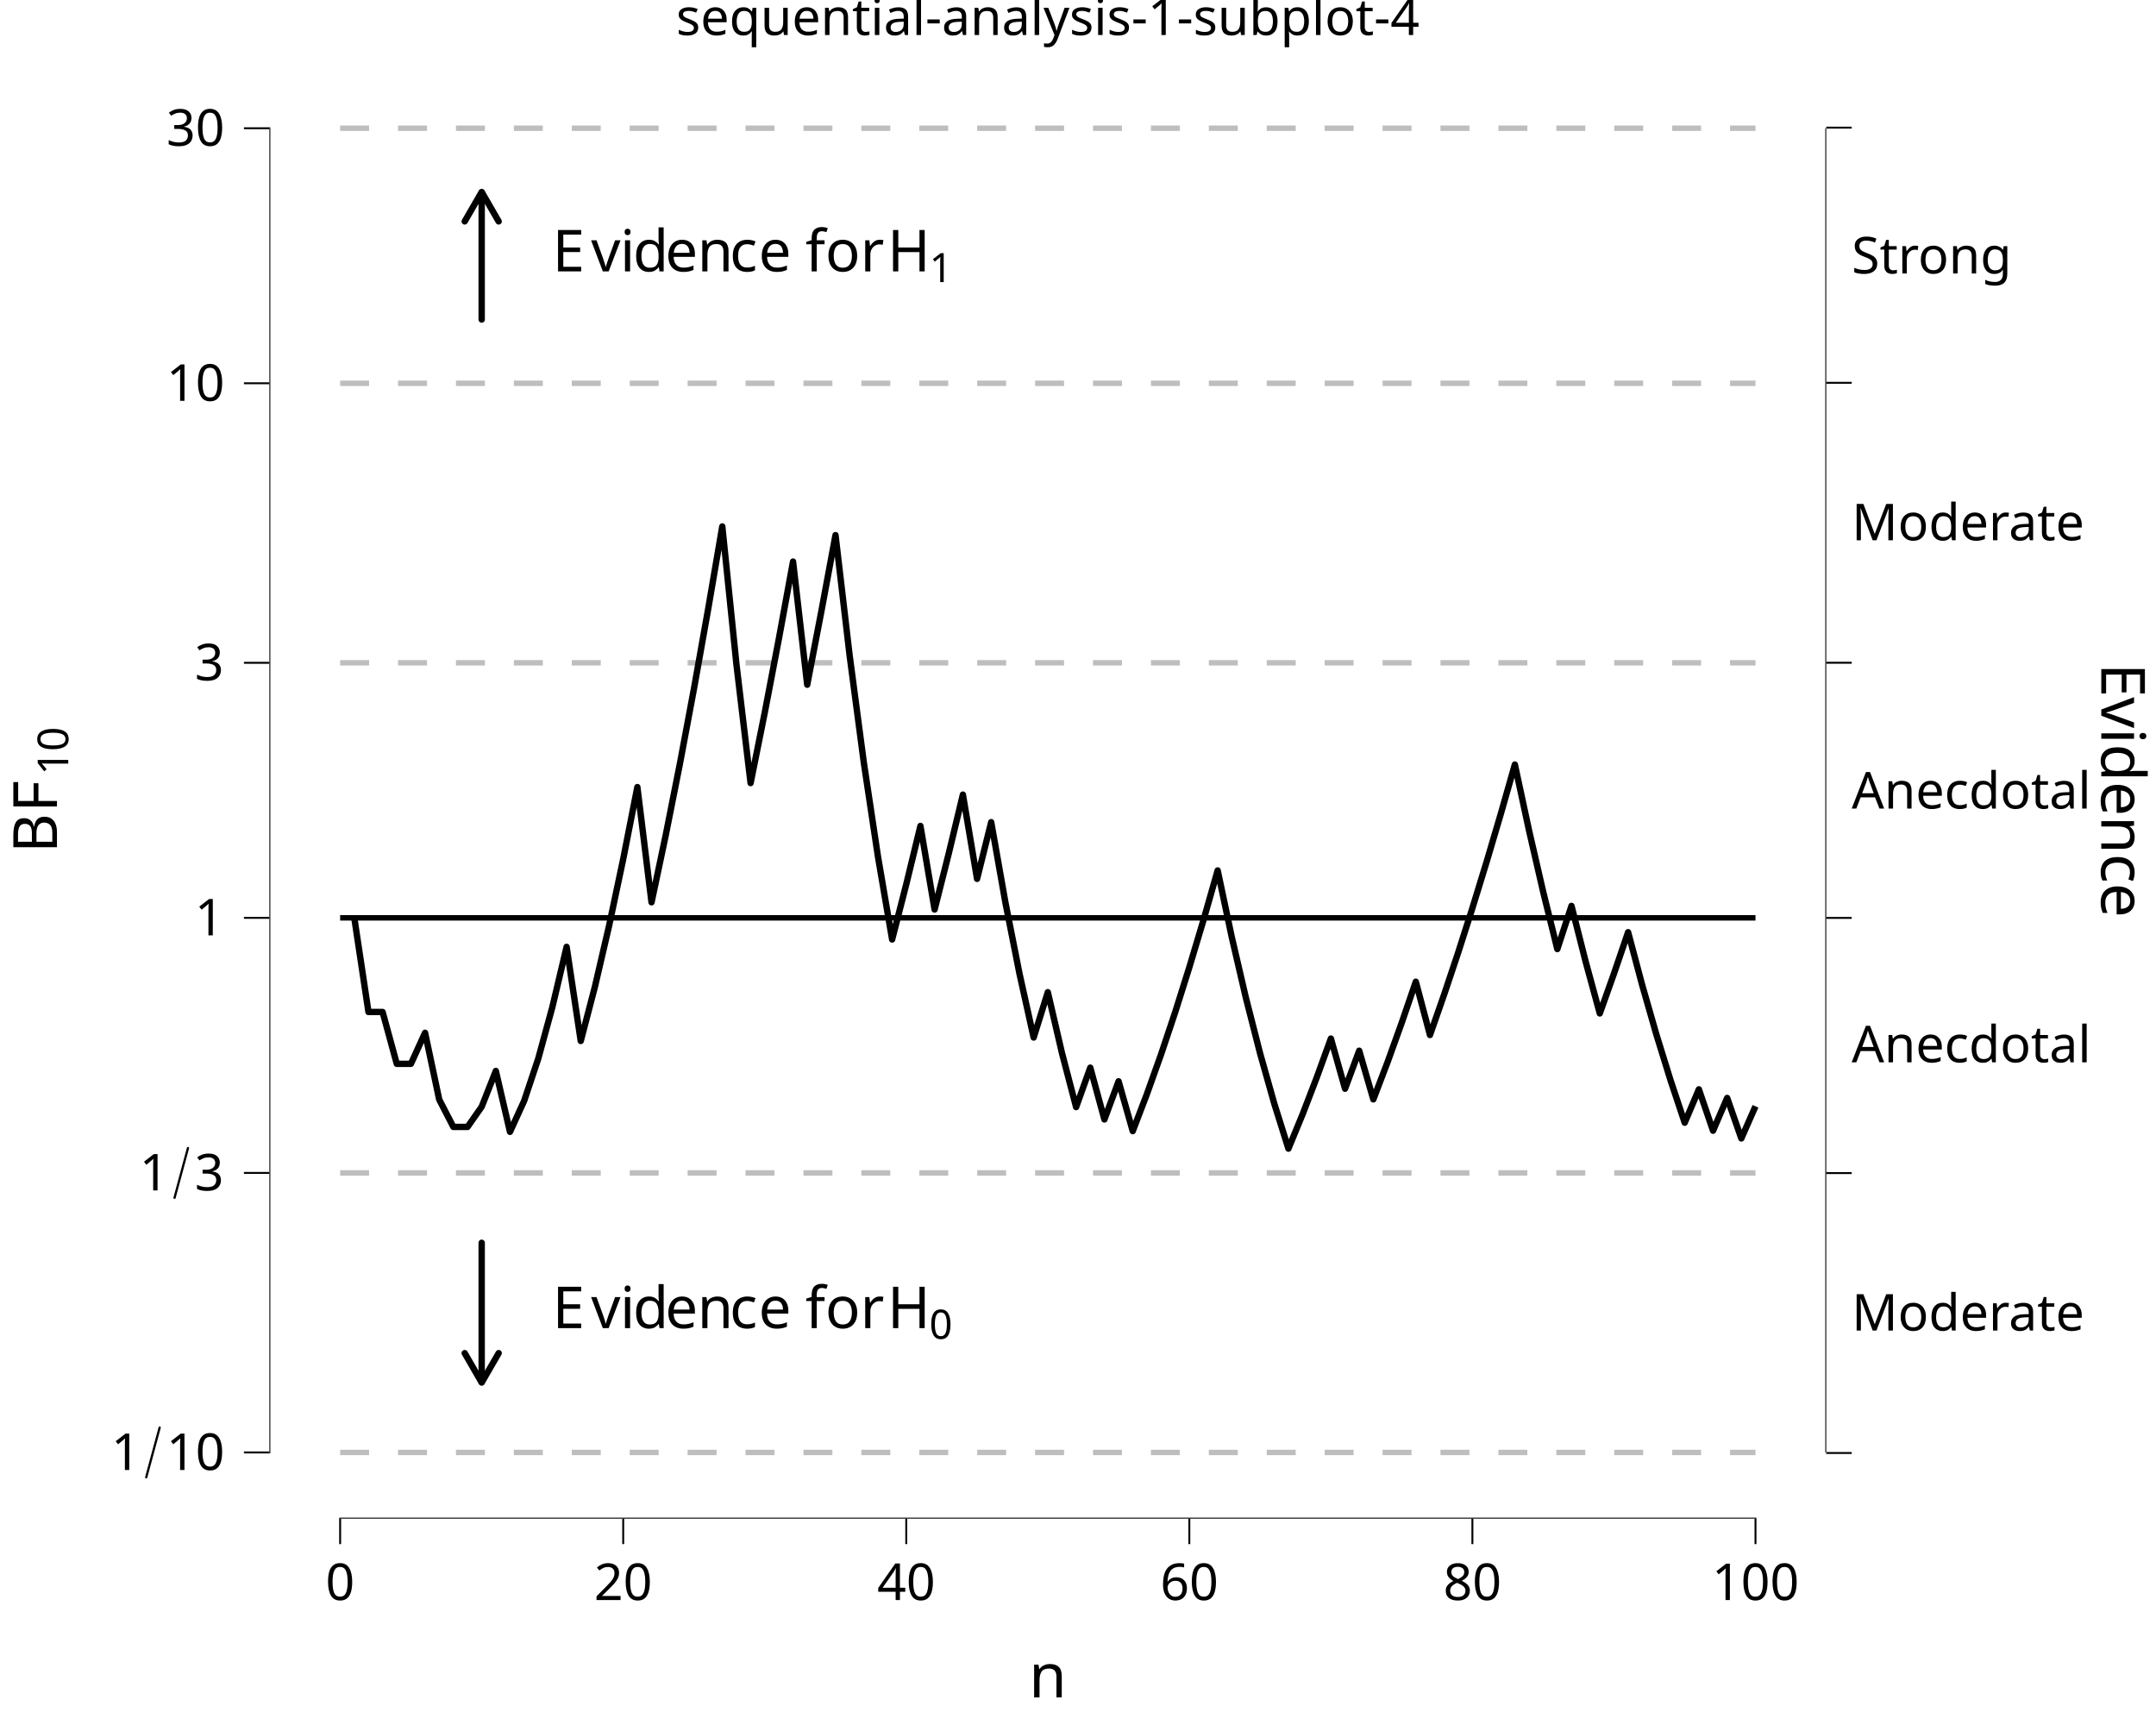
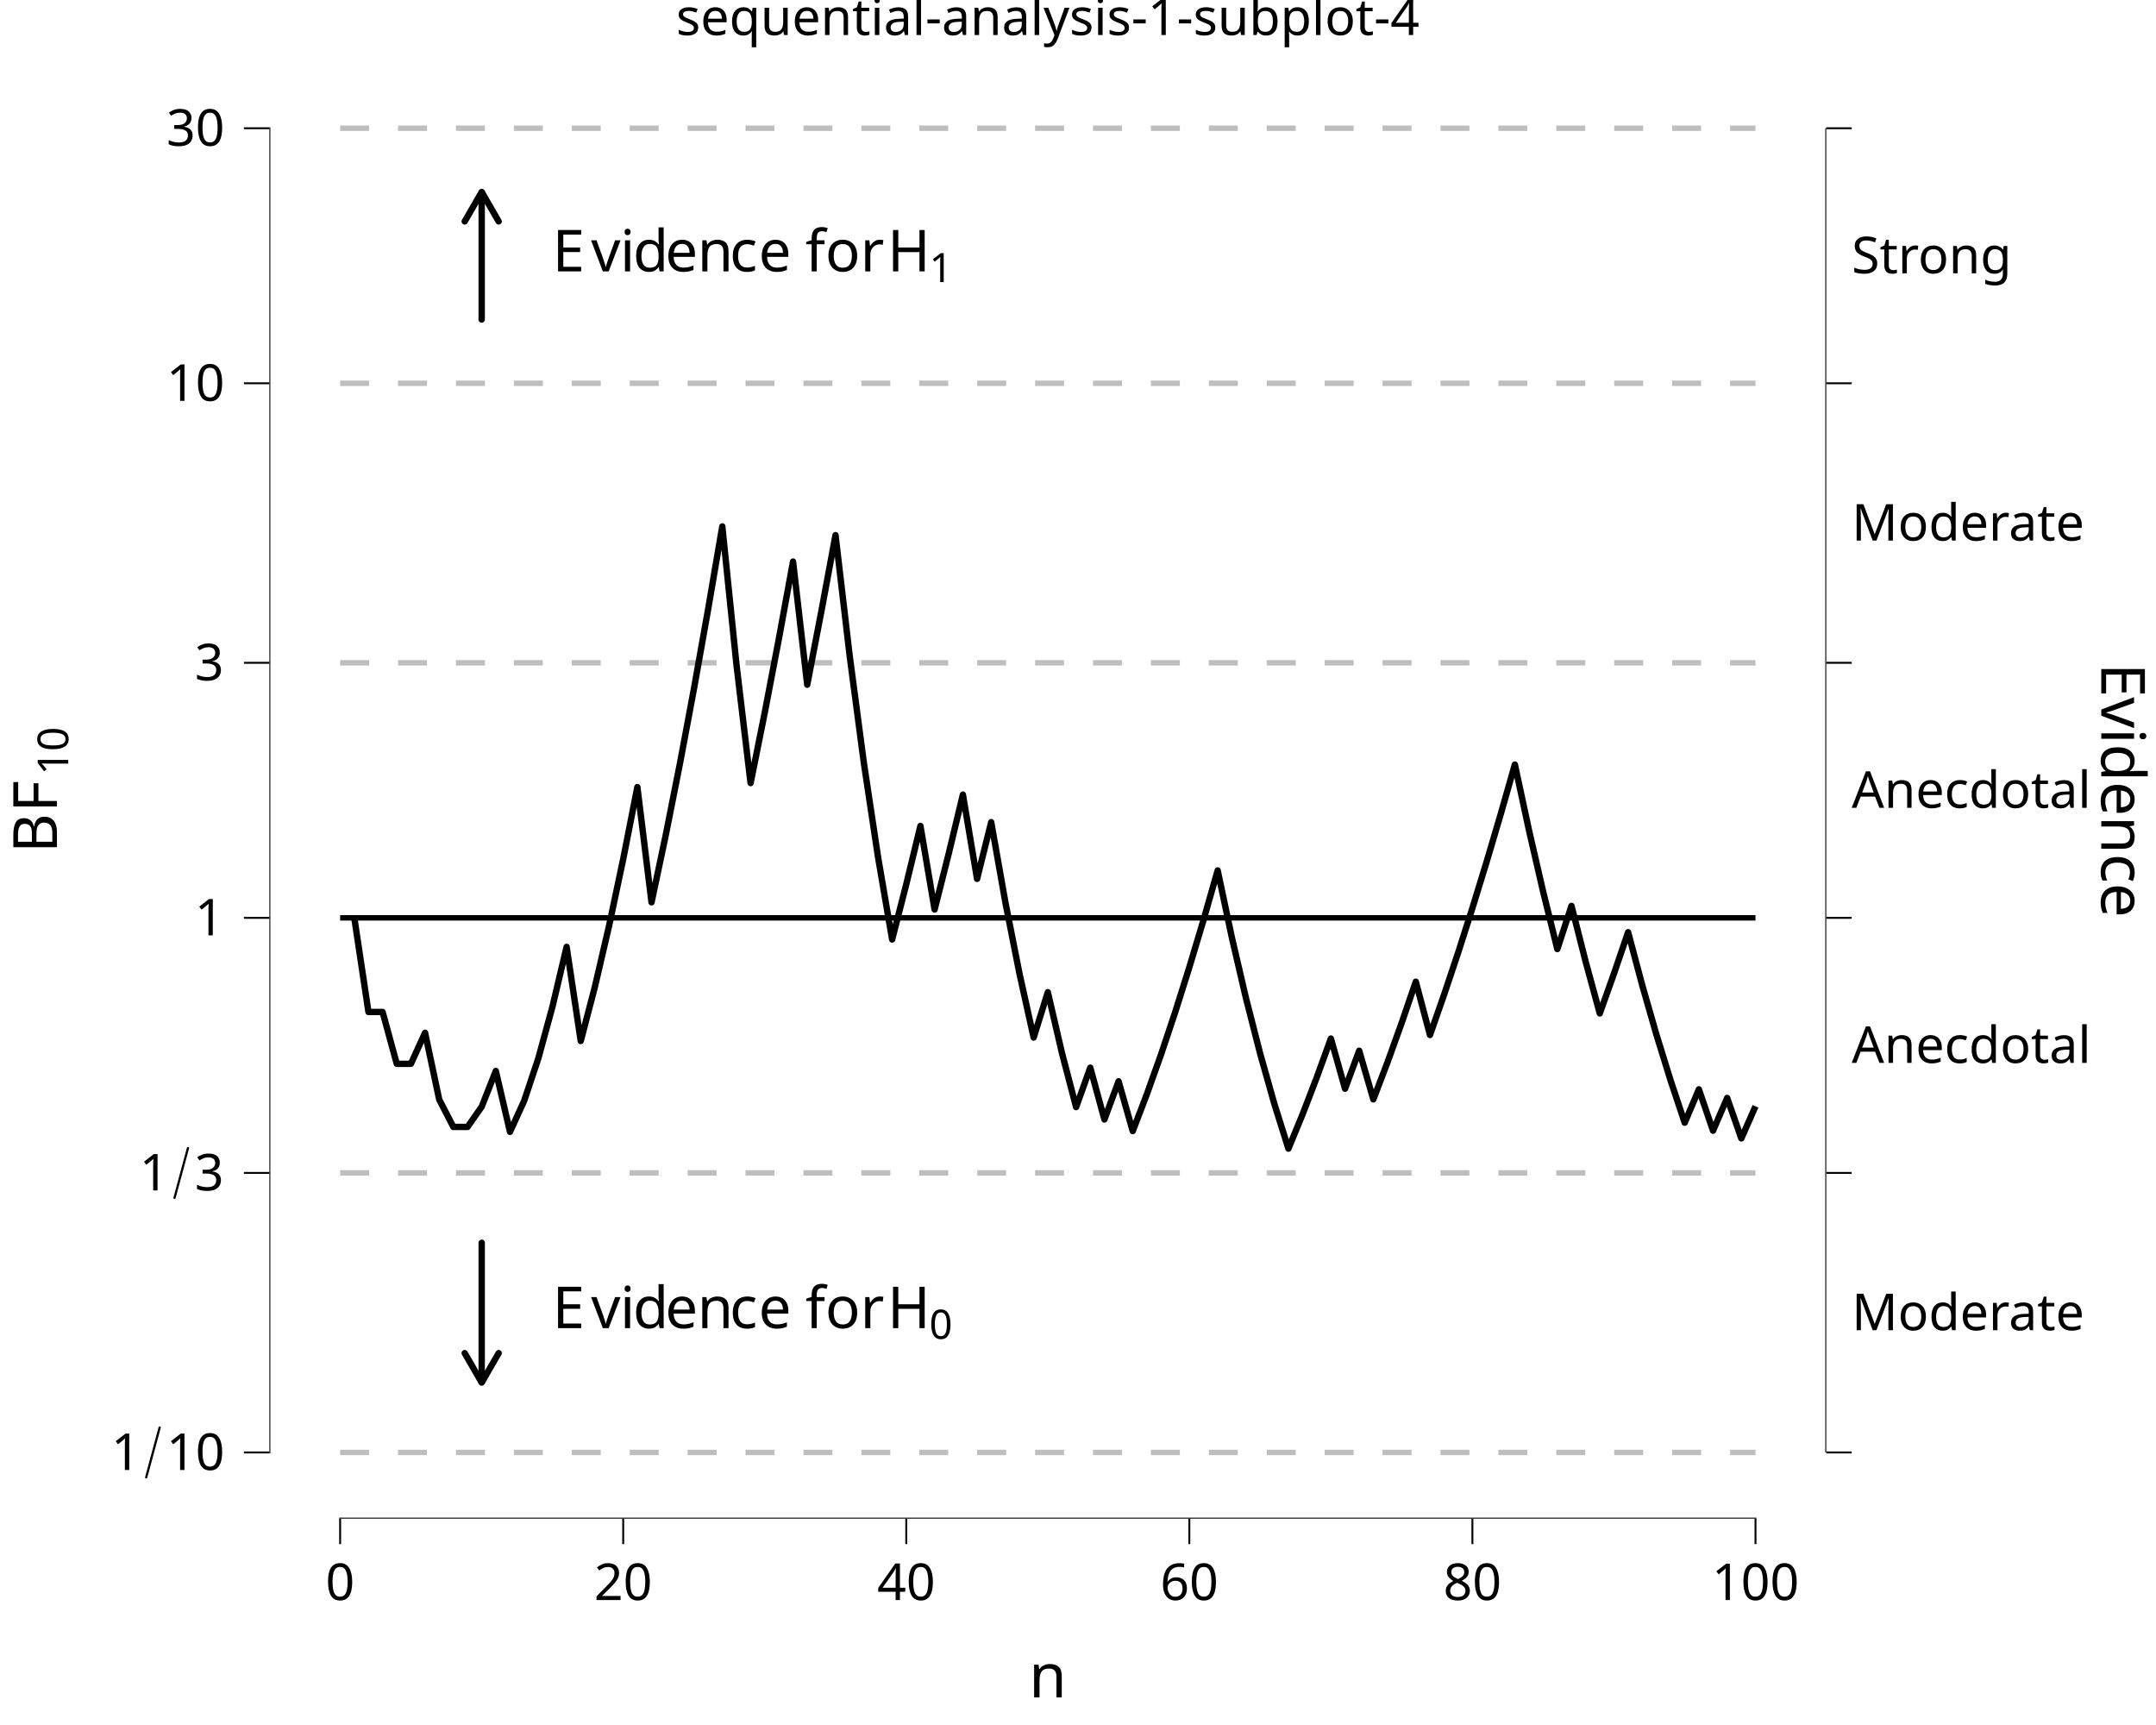
<svg xmlns="http://www.w3.org/2000/svg" class="svglite" data-engine-version="2.0" width="720.00pt" height="576.00pt" viewBox="0 0 720.00 576.00">
  <defs>
    <style type="text/css">
    .svglite line, .svglite polyline, .svglite polygon, .svglite path, .svglite rect, .svglite circle {
      fill: none;
      stroke: #000000;
      stroke-linecap: round;
      stroke-linejoin: round;
      stroke-miterlimit: 10.00;
    }
  </style>
  </defs>
  <rect width="100%" height="100%" style="stroke: none; fill: #FFFFFF;" />
  <defs>
    <clipPath id="cpMC4wMHw3MjAuMDB8MC4wMHw1NzYuMDA=">
      <rect x="0.00" y="0.00" width="720.00" height="576.00" />
    </clipPath>
  </defs>
  <g clip-path="url(#cpMC4wMHw3MjAuMDB8MC4wMHw1NzYuMDA=)">
    <rect x="-0" y="0.00" width="720.00" height="576.00" style="stroke-width: 10.67; stroke: none;" />
  </g>
  <defs>
    <clipPath id="cpODkuOTZ8NjA5Ljg4fDIwLjcxfDUwNy4wOQ==">
      <rect x="89.96" y="20.71" width="519.92" height="486.39" />
    </clipPath>
  </defs>
  <g clip-path="url(#cpODkuOTZ8NjA5Ljg4fDIwLjcxfDUwNy4wOQ==)">
    <rect x="89.96" y="20.71" width="519.92" height="486.39" style="stroke-width: 10.67; stroke: none;" />
    <line x1="113.59" y1="484.99" x2="586.25" y2="484.99" style="stroke-width: 1.81; stroke: #BEBEBE; stroke-dasharray: 9.67,9.67; stroke-linecap: butt;" />
    <line x1="113.59" y1="391.65" x2="586.25" y2="391.65" style="stroke-width: 1.81; stroke: #BEBEBE; stroke-dasharray: 9.67,9.67; stroke-linecap: butt;" />
    <line x1="113.59" y1="306.48" x2="586.25" y2="306.48" style="stroke-width: 1.81; stroke-linecap: butt;" />
    <line x1="113.59" y1="221.32" x2="586.25" y2="221.32" style="stroke-width: 1.81; stroke: #BEBEBE; stroke-dasharray: 9.67,9.67; stroke-linecap: butt;" />
    <line x1="113.59" y1="127.98" x2="586.25" y2="127.98" style="stroke-width: 1.81; stroke: #BEBEBE; stroke-dasharray: 9.67,9.67; stroke-linecap: butt;" />
    <line x1="113.59" y1="42.82" x2="586.25" y2="42.82" style="stroke-width: 1.81; stroke: #BEBEBE; stroke-dasharray: 9.67,9.67; stroke-linecap: butt;" />
    <polyline points="118.32,306.48 123.05,337.92 127.77,337.92 132.50,355.22 137.23,355.22 141.95,344.86 146.68,367.17 151.40,376.30 156.13,376.30 160.86,369.55 165.58,357.60 170.31,377.94 175.04,367.59 179.76,353.45 184.49,336.16 189.22,316.17 193.94,347.60 198.67,329.49 203.40,309.15 208.12,286.85 212.85,262.81 217.58,301.29 222.30,278.99 227.03,255.15 231.76,229.92 236.48,203.43 241.21,175.78 245.94,221.88 250.66,261.48 255.39,237.94 260.11,213.26 264.84,187.51 269.57,228.64 274.29,204.16 279.02,178.69 283.75,218.99 288.47,254.62 293.20,286.05 297.93,313.70 302.65,295.27 307.38,275.79 312.11,303.70 316.83,285.01 321.56,265.33 326.29,293.46 331.01,274.53 335.74,301.27 340.47,325.17 345.19,346.44 349.92,331.30 354.65,351.64 359.37,369.67 364.10,356.50 368.82,373.80 373.55,361.06 378.28,377.69 383.00,365.35 387.73,352.10 392.46,337.97 397.18,322.99 401.91,307.21 406.64,290.65 411.36,312.95 416.09,333.29 420.82,351.77 425.54,368.50 430.27,383.55 435.00,372.08 439.72,359.81 444.45,346.78 449.18,363.54 453.90,350.84 458.63,367.10 463.36,354.70 468.08,341.60 472.81,327.80 477.54,345.60 482.26,332.12 486.99,317.98 491.71,303.22 496.44,287.83 501.17,271.85 505.89,255.29 510.62,277.29 515.35,297.81 520.07,316.91 524.80,302.49 529.53,321.10 534.25,338.40 538.98,325.12 543.71,311.27 548.43,328.99 553.16,345.47 557.89,360.75 562.61,374.89 567.34,363.74 572.07,377.56 576.79,366.62 581.52,380.14 586.25,369.40 " style="stroke-width: 2.13; stroke-linecap: butt;" />
    <line x1="160.86" y1="414.98" x2="160.86" y2="461.65" style="stroke-width: 2.13; stroke-linejoin: bevel;" />
    <polyline points="155.19,451.83 160.86,461.65 166.53,451.83 " style="stroke-width: 2.13; stroke-linejoin: bevel;" />
    <line x1="160.86" y1="106.69" x2="160.86" y2="64.11" style="stroke-width: 2.13; stroke-linejoin: bevel;" />
    <polyline points="166.53,73.93 160.86,64.11 155.19,73.93 " style="stroke-width: 2.13; stroke-linejoin: bevel;" />
    <text x="184.49" y="443.48" style="font-size: 19.35px; font-family: sans;" textLength="12.91px" lengthAdjust="spacingAndGlyphs">E</text>
    <text x="197.40" y="443.48" style="font-size: 19.35px; font-family: sans;" textLength="9.68px" lengthAdjust="spacingAndGlyphs">v</text>
    <text x="207.08" y="443.48" style="font-size: 19.35px; font-family: sans;" textLength="4.30px" lengthAdjust="spacingAndGlyphs">i</text>
    <text x="211.38" y="443.48" style="font-size: 19.35px; font-family: sans;" textLength="10.76px" lengthAdjust="spacingAndGlyphs">d</text>
    <text x="222.14" y="443.48" style="font-size: 19.35px; font-family: sans;" textLength="10.76px" lengthAdjust="spacingAndGlyphs">e</text>
    <text x="232.90" y="443.48" style="font-size: 19.35px; font-family: sans;" textLength="10.76px" lengthAdjust="spacingAndGlyphs">n</text>
    <text x="243.66" y="443.48" style="font-size: 19.35px; font-family: sans;" textLength="9.68px" lengthAdjust="spacingAndGlyphs">c</text>
    <text x="253.34" y="443.48" style="font-size: 19.35px; font-family: sans;" textLength="10.76px" lengthAdjust="spacingAndGlyphs">e</text>
    <text x="264.10" y="443.48" style="font-size: 19.35px; font-family: sans;" textLength="4.84px" lengthAdjust="spacingAndGlyphs"> </text>
    <text x="268.94" y="443.48" style="font-size: 19.35px; font-family: sans;" textLength="22.58px" lengthAdjust="spacingAndGlyphs">for</text>
    <text x="291.52" y="443.48" style="font-size: 19.35px; font-family: sans;" textLength="4.84px" lengthAdjust="spacingAndGlyphs"> </text>
    <text x="296.36" y="443.48" style="font-size: 19.35px; font-family: sans;" textLength="13.98px" lengthAdjust="spacingAndGlyphs">H</text>
    <text x="310.34" y="447.05" style="font-size: 13.54px; font-family: sans;" textLength="7.53px" lengthAdjust="spacingAndGlyphs">0</text>
    <text x="184.49" y="90.62" style="font-size: 19.35px; font-family: sans;" textLength="12.91px" lengthAdjust="spacingAndGlyphs">E</text>
    <text x="197.40" y="90.62" style="font-size: 19.35px; font-family: sans;" textLength="9.68px" lengthAdjust="spacingAndGlyphs">v</text>
    <text x="207.08" y="90.62" style="font-size: 19.35px; font-family: sans;" textLength="4.30px" lengthAdjust="spacingAndGlyphs">i</text>
    <text x="211.38" y="90.62" style="font-size: 19.35px; font-family: sans;" textLength="10.76px" lengthAdjust="spacingAndGlyphs">d</text>
    <text x="222.14" y="90.62" style="font-size: 19.35px; font-family: sans;" textLength="10.76px" lengthAdjust="spacingAndGlyphs">e</text>
    <text x="232.90" y="90.62" style="font-size: 19.35px; font-family: sans;" textLength="10.76px" lengthAdjust="spacingAndGlyphs">n</text>
    <text x="243.66" y="90.62" style="font-size: 19.35px; font-family: sans;" textLength="9.68px" lengthAdjust="spacingAndGlyphs">c</text>
    <text x="253.34" y="90.62" style="font-size: 19.35px; font-family: sans;" textLength="10.76px" lengthAdjust="spacingAndGlyphs">e</text>
    <text x="264.10" y="90.62" style="font-size: 19.35px; font-family: sans;" textLength="4.84px" lengthAdjust="spacingAndGlyphs"> </text>
    <text x="268.94" y="90.62" style="font-size: 19.35px; font-family: sans;" textLength="22.58px" lengthAdjust="spacingAndGlyphs">for</text>
    <text x="291.52" y="90.62" style="font-size: 19.35px; font-family: sans;" textLength="4.84px" lengthAdjust="spacingAndGlyphs"> </text>
    <text x="296.36" y="90.62" style="font-size: 19.35px; font-family: sans;" textLength="13.98px" lengthAdjust="spacingAndGlyphs">H</text>
    <text x="310.34" y="94.20" style="font-size: 13.54px; font-family: sans;" textLength="7.53px" lengthAdjust="spacingAndGlyphs">1</text>
    <line x1="113.27" y1="507.09" x2="586.56" y2="507.09" style="stroke-width: 0.64; stroke-linecap: butt;" />
    <line x1="89.96" y1="485.30" x2="89.96" y2="42.50" style="stroke-width: 0.64; stroke-linecap: butt;" />
    <line x1="609.88" y1="484.99" x2="609.88" y2="42.82" style="stroke-width: 0.64; stroke-linecap: butt;" />
    <rect x="89.96" y="20.71" width="519.92" height="486.39" style="stroke-width: 0.00; stroke: none;" />
  </g>
  <g clip-path="url(#cpMC4wMHw3MjAuMDB8MC4wMHw1NzYuMDA=)">
    <polyline points="89.96,507.09 89.96,20.71 " style="stroke-width: 0.00; stroke: none; stroke-linecap: butt;" />
    <text x="37.13" y="490.84" style="font-size: 17.00px; font-family: sans;" textLength="9.46px" lengthAdjust="spacingAndGlyphs">1</text>
    <polyline points="48.83,493.29 53.32,476.68 " style="stroke-width: 0.75;" />
    <text x="55.57" y="490.84" style="font-size: 17.00px; font-family: sans;" textLength="18.91px" lengthAdjust="spacingAndGlyphs">10</text>
    <text x="46.58" y="397.50" style="font-size: 17.00px; font-family: sans;" textLength="9.46px" lengthAdjust="spacingAndGlyphs">1</text>
    <polyline points="58.29,399.96 62.78,383.35 " style="stroke-width: 0.75;" />
    <text x="65.03" y="397.50" style="font-size: 17.00px; font-family: sans;" textLength="9.46px" lengthAdjust="spacingAndGlyphs">3</text>
    <text x="65.03" y="312.33" style="font-size: 17.00px; font-family: sans;" textLength="9.46px" lengthAdjust="spacingAndGlyphs">1</text>
    <text x="65.03" y="227.17" style="font-size: 17.00px; font-family: sans;" textLength="9.46px" lengthAdjust="spacingAndGlyphs">3</text>
    <text x="55.57" y="133.84" style="font-size: 17.00px; font-family: sans;" textLength="18.91px" lengthAdjust="spacingAndGlyphs">10</text>
    <text x="55.57" y="48.67" style="font-size: 17.00px; font-family: sans;" textLength="18.91px" lengthAdjust="spacingAndGlyphs">30</text>
    <polyline points="81.46,484.99 89.96,484.99 " style="stroke-width: 0.64; stroke-linecap: butt;" />
    <polyline points="81.46,391.65 89.96,391.65 " style="stroke-width: 0.64; stroke-linecap: butt;" />
    <polyline points="81.46,306.48 89.96,306.48 " style="stroke-width: 0.64; stroke-linecap: butt;" />
    <polyline points="81.46,221.32 89.96,221.32 " style="stroke-width: 0.64; stroke-linecap: butt;" />
    <polyline points="81.46,127.98 89.96,127.98 " style="stroke-width: 0.64; stroke-linecap: butt;" />
    <polyline points="81.46,42.82 89.96,42.82 " style="stroke-width: 0.64; stroke-linecap: butt;" />
    <polyline points="609.88,507.09 609.88,20.71 " style="stroke-width: 0.00; stroke: none; stroke-linecap: butt;" />
-     <polyline points="609.88,485.18 618.38,485.18 " style="stroke-width: 0.64; stroke-linecap: butt;" />
-     <polyline points="609.88,438.44 618.38,438.44 " style="stroke-width: 0.64; stroke: none; stroke-linecap: butt;" />
-     <polyline points="609.88,391.71 618.38,391.71 " style="stroke-width: 0.64; stroke-linecap: butt;" />
-     <polyline points="609.88,348.86 618.38,348.86 " style="stroke-width: 0.64; stroke: none; stroke-linecap: butt;" />
-     <polyline points="609.88,306.50 618.38,306.50 " style="stroke-width: 0.64; stroke-linecap: butt;" />
-     <polyline points="609.88,264.14 618.38,264.14 " style="stroke-width: 0.64; stroke: none; stroke-linecap: butt;" />
-     <polyline points="609.88,221.30 618.38,221.30 " style="stroke-width: 0.64; stroke-linecap: butt;" />
-     <polyline points="609.88,174.56 618.38,174.56 " style="stroke-width: 0.64; stroke: none; stroke-linecap: butt;" />
-     <polyline points="609.88,127.82 618.38,127.82 " style="stroke-width: 0.64; stroke-linecap: butt;" />
-     <polyline points="609.88,85.46 618.38,85.46 " style="stroke-width: 0.64; stroke: none; stroke-linecap: butt;" />
-     <polyline points="609.88,42.62 618.38,42.62 " style="stroke-width: 0.64; stroke-linecap: butt;" />
-     <text x="618.38" y="444.29" style="font-size: 17.00px; font-family: sans;" textLength="71.83px" lengthAdjust="spacingAndGlyphs">Moderate</text>
-     <text x="618.38" y="354.71" style="font-size: 17.00px; font-family: sans;" textLength="75.62px" lengthAdjust="spacingAndGlyphs">Anecdotal</text>
-     <text x="618.38" y="269.99" style="font-size: 17.00px; font-family: sans;" textLength="75.62px" lengthAdjust="spacingAndGlyphs">Anecdotal</text>
-     <text x="618.38" y="180.41" style="font-size: 17.00px; font-family: sans;" textLength="71.83px" lengthAdjust="spacingAndGlyphs">Moderate</text>
-     <text x="618.38" y="91.31" style="font-size: 17.00px; font-family: sans;" textLength="50.09px" lengthAdjust="spacingAndGlyphs">Strong</text>
+     <polyline points="609.88,484.99 618.38,484.99 " style="stroke-width: 0.64; stroke-linecap: butt;" />
+     <polyline points="609.88,438.32 618.38,438.32 " style="stroke-width: 0.64; stroke: none; stroke-linecap: butt;" />
+     <polyline points="609.88,391.65 618.38,391.65 " style="stroke-width: 0.64; stroke-linecap: butt;" />
+     <polyline points="609.88,349.07 618.38,349.07 " style="stroke-width: 0.64; stroke: none; stroke-linecap: butt;" />
+     <polyline points="609.88,306.48 618.38,306.48 " style="stroke-width: 0.64; stroke-linecap: butt;" />
+     <polyline points="609.88,263.90 618.38,263.90 " style="stroke-width: 0.64; stroke: none; stroke-linecap: butt;" />
+     <polyline points="609.88,221.32 618.38,221.32 " style="stroke-width: 0.64; stroke-linecap: butt;" />
+     <polyline points="609.88,174.65 618.38,174.65 " style="stroke-width: 0.64; stroke: none; stroke-linecap: butt;" />
+     <polyline points="609.88,127.98 618.38,127.98 " style="stroke-width: 0.64; stroke-linecap: butt;" />
+     <polyline points="609.88,85.40 618.38,85.40 " style="stroke-width: 0.64; stroke: none; stroke-linecap: butt;" />
+     <polyline points="609.88,42.82 618.38,42.82 " style="stroke-width: 0.64; stroke-linecap: butt;" />
+     <text x="618.38" y="444.17" style="font-size: 17.00px; font-family: sans;" textLength="71.83px" lengthAdjust="spacingAndGlyphs">Moderate</text>
+     <text x="618.38" y="354.92" style="font-size: 17.00px; font-family: sans;" textLength="75.62px" lengthAdjust="spacingAndGlyphs">Anecdotal</text>
+     <text x="618.38" y="269.75" style="font-size: 17.00px; font-family: sans;" textLength="75.62px" lengthAdjust="spacingAndGlyphs">Anecdotal</text>
+     <text x="618.38" y="180.50" style="font-size: 17.00px; font-family: sans;" textLength="71.83px" lengthAdjust="spacingAndGlyphs">Moderate</text>
+     <text x="618.38" y="91.25" style="font-size: 17.00px; font-family: sans;" textLength="50.09px" lengthAdjust="spacingAndGlyphs">Strong</text>
    <polyline points="89.96,507.09 609.88,507.09 " style="stroke-width: 0.00; stroke: none; stroke-linecap: butt;" />
    <polyline points="113.59,515.60 113.59,507.09 " style="stroke-width: 0.64; stroke-linecap: butt;" />
    <polyline points="208.12,515.60 208.12,507.09 " style="stroke-width: 0.64; stroke-linecap: butt;" />
    <polyline points="302.65,515.60 302.65,507.09 " style="stroke-width: 0.64; stroke-linecap: butt;" />
    <polyline points="397.18,515.60 397.18,507.09 " style="stroke-width: 0.64; stroke-linecap: butt;" />
    <polyline points="491.71,515.60 491.71,507.09 " style="stroke-width: 0.64; stroke-linecap: butt;" />
    <polyline points="586.25,515.60 586.25,507.09 " style="stroke-width: 0.64; stroke-linecap: butt;" />
    <text x="113.59" y="534.27" text-anchor="middle" style="font-size: 17.00px; font-family: sans;" textLength="9.46px" lengthAdjust="spacingAndGlyphs">0</text>
    <text x="208.12" y="534.27" text-anchor="middle" style="font-size: 17.00px; font-family: sans;" textLength="18.91px" lengthAdjust="spacingAndGlyphs">20</text>
    <text x="302.65" y="534.27" text-anchor="middle" style="font-size: 17.00px; font-family: sans;" textLength="18.91px" lengthAdjust="spacingAndGlyphs">40</text>
    <text x="397.18" y="534.27" text-anchor="middle" style="font-size: 17.00px; font-family: sans;" textLength="18.91px" lengthAdjust="spacingAndGlyphs">60</text>
    <text x="491.71" y="534.27" text-anchor="middle" style="font-size: 17.00px; font-family: sans;" textLength="18.91px" lengthAdjust="spacingAndGlyphs">80</text>
    <text x="586.25" y="534.27" text-anchor="middle" style="font-size: 17.00px; font-family: sans;" textLength="28.37px" lengthAdjust="spacingAndGlyphs">100</text>
    <text x="349.92" y="566.78" text-anchor="middle" style="font-size: 20.40px; font-family: sans;" textLength="11.35px" lengthAdjust="spacingAndGlyphs">n</text>
    <text transform="translate(19.02,284.88) rotate(-90)" style="font-size: 20.40px; font-family: sans;" textLength="13.61px" lengthAdjust="spacingAndGlyphs">B</text>
    <text transform="translate(19.02,271.27) rotate(-90)" style="font-size: 20.40px; font-family: sans;" textLength="12.46px" lengthAdjust="spacingAndGlyphs">F</text>
    <text transform="translate(22.79,258.81) rotate(-90)" style="font-size: 14.28px; font-family: sans;" textLength="7.94px" lengthAdjust="spacingAndGlyphs">1</text>
    <text transform="translate(22.79,250.87) rotate(-90)" style="font-size: 14.28px; font-family: sans;" textLength="7.94px" lengthAdjust="spacingAndGlyphs">0</text>
    <text transform="translate(701.73,263.90) rotate(90)" text-anchor="middle" style="font-size: 20.40px; font-family: sans;" textLength="83.94px" lengthAdjust="spacingAndGlyphs">Evidence</text>
    <text x="349.92" y="11.70" text-anchor="middle" style="font-size: 17.00px; font-family: sans;" textLength="235.32px" lengthAdjust="spacingAndGlyphs">sequential-analysis-1-subplot-4</text>
  </g>
</svg>
